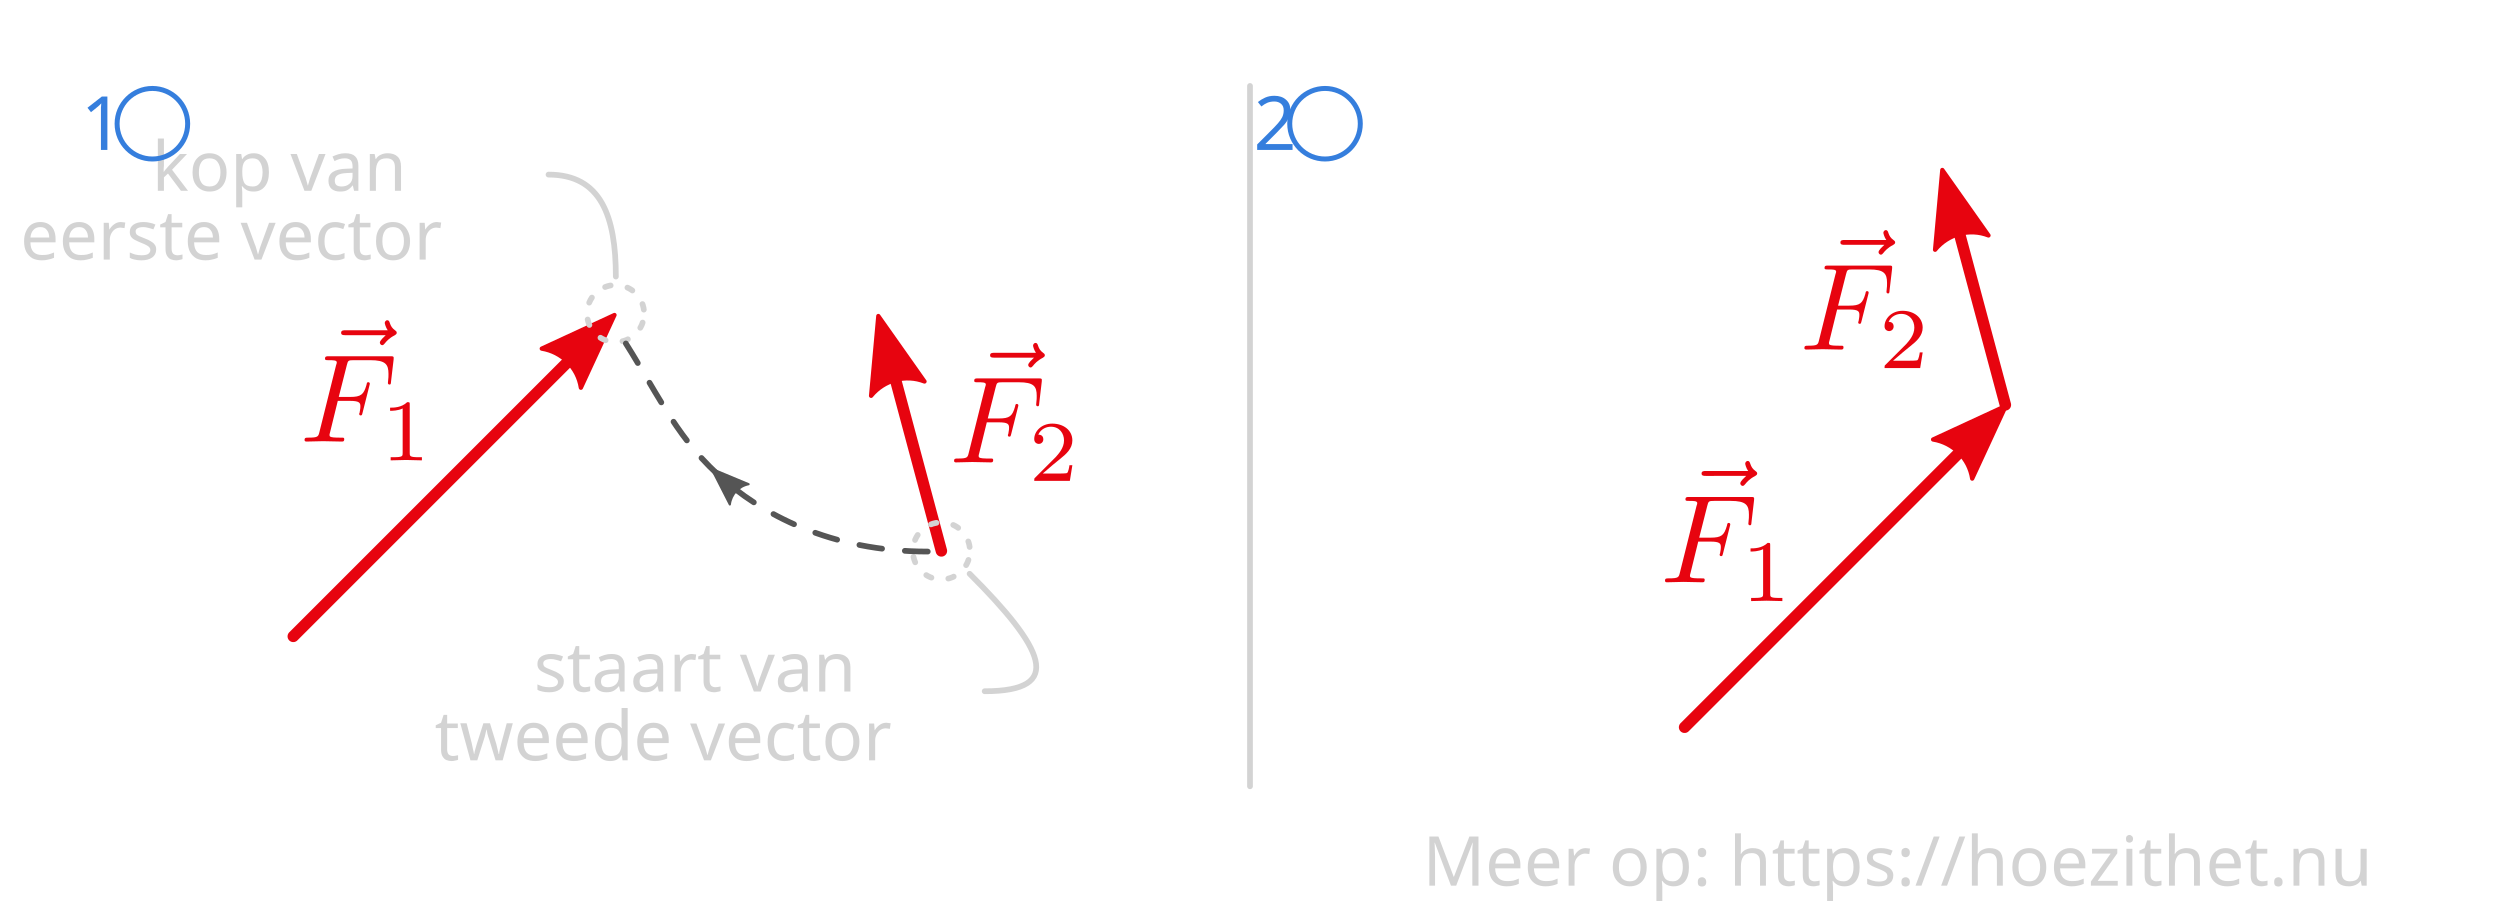
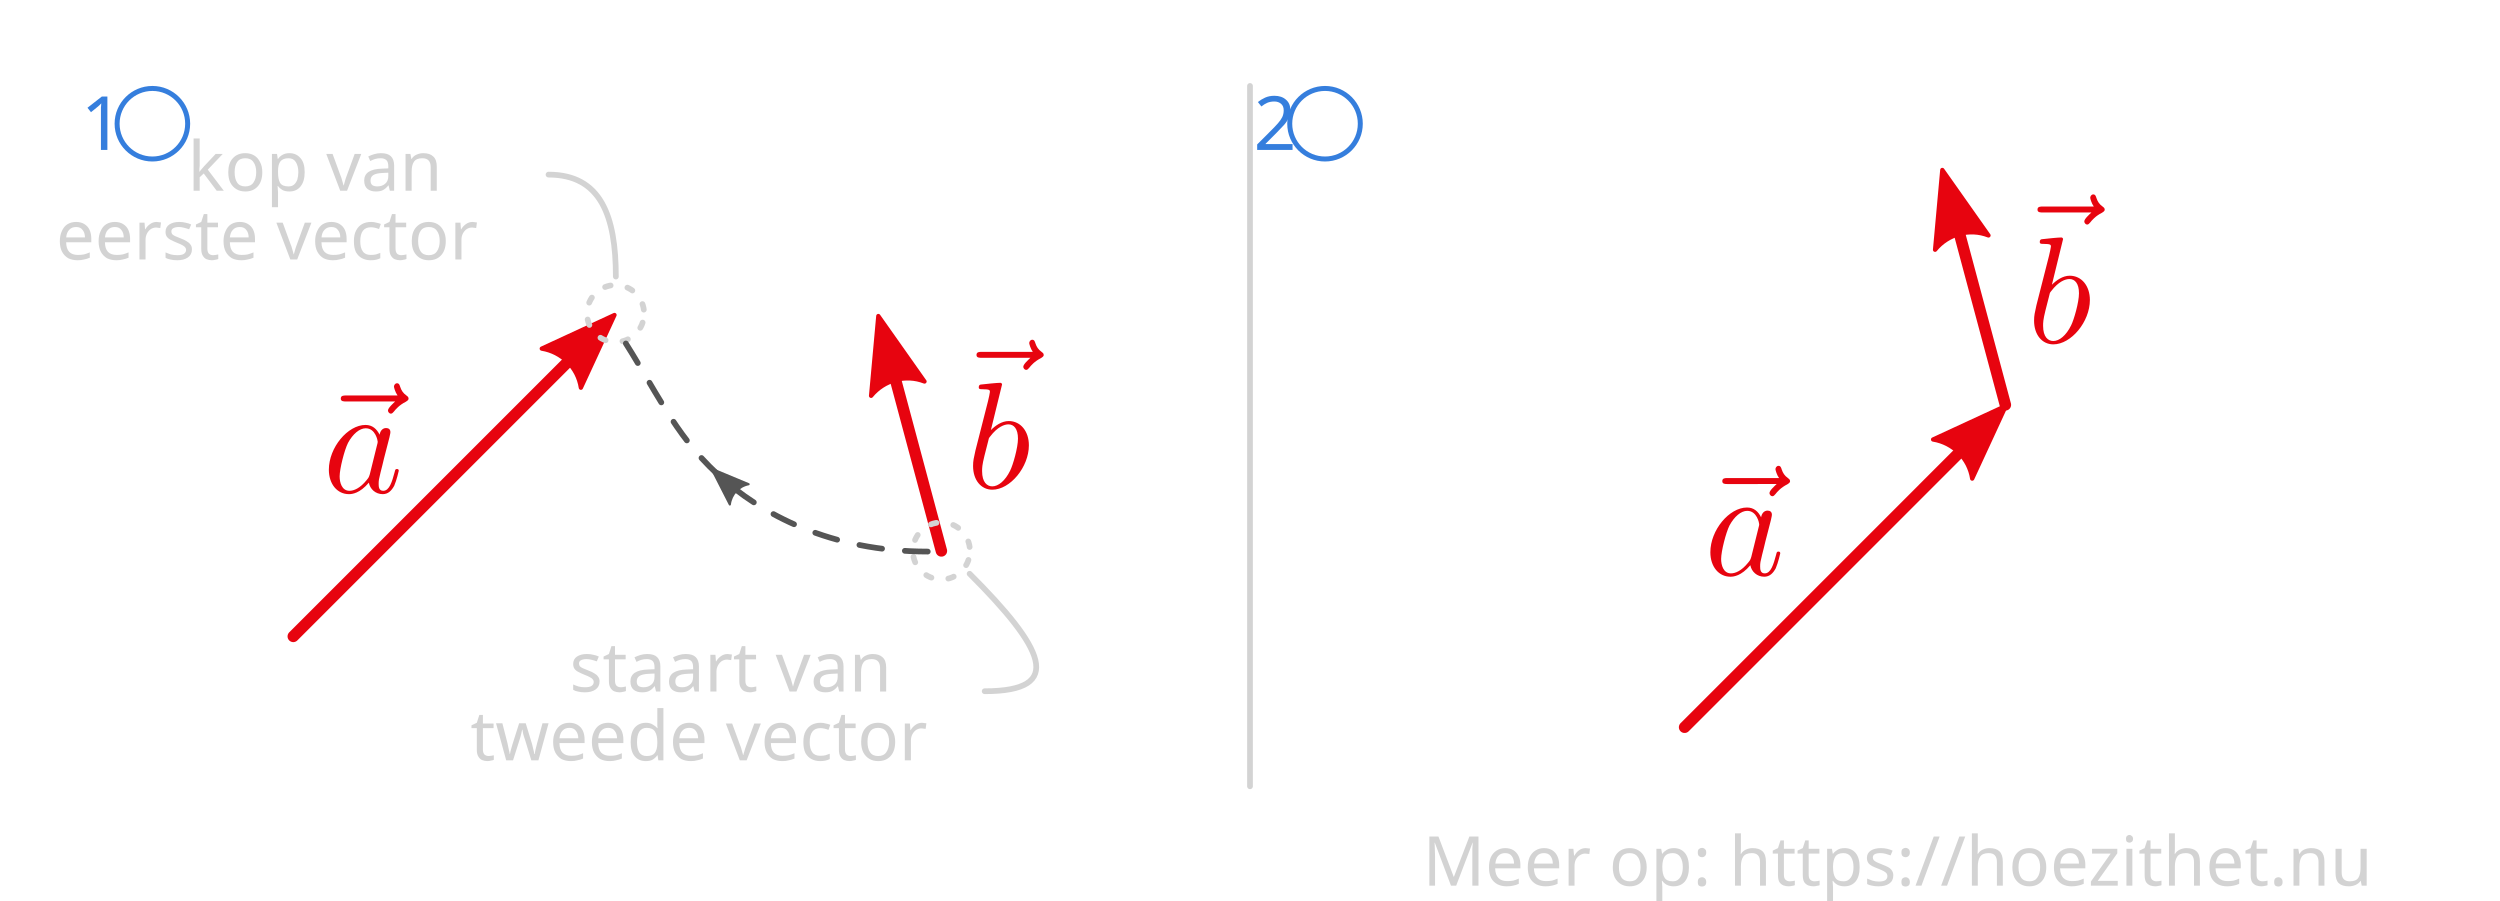
<svg xmlns="http://www.w3.org/2000/svg" width="581.736" height="209.63" viewBox="0 0 153.918 55.465" version="1.1" id="svg4623">
  <defs id="defs4617">
    <marker orient="auto" refY="0.0" refX="0.0" id="marker1286" style="overflow:visible;">
      <path id="path1284" style="fill-rule:evenodd;stroke-width:0.625;stroke-linejoin:round;stroke:#555555;stroke-opacity:1;fill:#555555;fill-opacity:1" d="M 8.719,4.034 L -2.207,0.016 L 8.719,-4.002 C 6.973,-1.63 6.983,1.616 8.719,4.034 z " transform="scale(0.6) rotate(180) translate(0,0)" />
    </marker>
    <marker orient="auto" refY="0.0" refX="0.0" id="Arrow2Mend" style="overflow:visible;">
      <path id="path1591" style="fill-rule:evenodd;stroke-width:0.625;stroke-linejoin:round;stroke:#e7040f;stroke-opacity:1;fill:#e7040f;fill-opacity:1" d="M 8.719,4.034 L -2.207,0.016 L 8.719,-4.002 C 6.973,-1.63 6.983,1.616 8.719,4.034 z " transform="scale(0.6) rotate(180) translate(0,0)" />
    </marker>
    <marker orient="auto" refY="0" refX="0" id="Arrow2Mend-3" style="overflow:visible">
      <path id="path1591-3" style="fill:#e7040f;fill-opacity:1;fill-rule:evenodd;stroke:#e7040f;stroke-width:0.625;stroke-linejoin:round;stroke-opacity:1" d="M 8.719,4.034 -2.207,0.016 8.719,-4.002 c -1.745,2.372 -1.735,5.617 -6e-7,8.035 z" transform="scale(-0.6)" />
    </marker>
    <marker orient="auto" refY="0" refX="0" id="Arrow2Mend-7" style="overflow:visible">
      <path id="path1591-9" style="fill:#e7040f;fill-opacity:1;fill-rule:evenodd;stroke:#e7040f;stroke-width:0.625;stroke-linejoin:round;stroke-opacity:1" d="M 8.719,4.034 -2.207,0.016 8.719,-4.002 c -1.745,2.372 -1.735,5.617 -6e-7,8.035 z" transform="scale(-0.6)" />
    </marker>
    <marker orient="auto" refY="0" refX="0" id="Arrow2Mend-3-9" style="overflow:visible">
      <path id="path1591-3-3" style="fill:#e7040f;fill-opacity:1;fill-rule:evenodd;stroke:#e7040f;stroke-width:0.625;stroke-linejoin:round;stroke-opacity:1" d="M 8.719,4.034 -2.207,0.016 8.719,-4.002 c -1.745,2.372 -1.735,5.617 -6e-7,8.035 z" transform="scale(-0.6)" />
    </marker>
  </defs>
  <g id="layer1" transform="translate(5.18002,-240.868)">
    <g id="g5353" transform="matrix(0.8962358,0,0,0.8962358,-1.232138,28.09939)" style="stroke-width:1.116">
      <text xml:space="preserve" style="font-style:normal;font-variant:normal;font-weight:normal;font-stretch:normal;font-size:28.016px;line-height:1.3;font-family:Quicksand;-inkscape-font-specification:'Quicksand, Normal';font-variant-ligatures:normal;font-variant-position:normal;font-variant-caps:normal;font-variant-numeric:normal;font-variant-alternates:normal;font-feature-settings:normal;text-indent:0;text-align:center;text-decoration:none;text-decoration-line:none;text-decoration-style:solid;text-decoration-color:#000000;letter-spacing:0px;word-spacing:0px;text-transform:none;writing-mode:lr-tb;direction:ltr;text-orientation:mixed;dominant-baseline:auto;baseline-shift:baseline;text-anchor:middle;white-space:normal;shape-padding:0;opacity:1;vector-effect:none;fill:#555555;fill-opacity:1;stroke:none;stroke-width:3.173px;stroke-linecap:butt;stroke-linejoin:miter;stroke-miterlimit:4;stroke-dasharray:none;stroke-dashoffset:0;stroke-opacity:1" x="44.293" y="218.673" id="text2653">
        <tspan id="tspan2651" x="44.293" y="245.288" style="stroke-width:3.173px" />
      </text>
      <text xml:space="preserve" style="font-style:normal;font-variant:normal;font-weight:normal;font-stretch:normal;font-size:4.723px;line-height:1.25;font-family:Quicksand;-inkscape-font-specification:Quicksand;text-align:end;letter-spacing:0px;word-spacing:0px;text-anchor:end;fill:#d3d3d3;fill-opacity:1;stroke:none;stroke-width:0.295" x="167.171" y="298.245" id="text7806">
        <tspan id="tspan7804" x="167.171" y="298.245" style="font-size:4.723px;text-align:end;text-anchor:end;fill:#d3d3d3;stroke-width:0.295">Meer op: https://hoezithet.nu</tspan>
      </text>
    </g>
  </g>
  <g id="layer2" transform="translate(5.18002,-240.868)" />
-   <g id="g1314" transform="translate(6.50997,-2.760524)">
-     <g id="g1242">
-       <path style="opacity:1;vector-effect:none;fill:none;fill-opacity:1;stroke:#e7040f;stroke-width:0.706;stroke-linecap:round;stroke-linejoin:miter;stroke-miterlimit:4;stroke-dasharray:none;stroke-dashoffset:0;stroke-opacity:1;marker-end:url(#Arrow2Mend)" d="M 11.546,41.941 30.666,22.821" id="path1562" />
-       <g id="g2270" style="fill:#e7040f;fill-opacity:1" transform="matrix(1.435585,0,0,1.435585,-100.4151,-8.39193)">
-         <g transform="matrix(0.539544,0,0,0.539544,-1.96534,-46.00585)" style="fill:#e7040f;fill-opacity:1" id="g2195">
-           <path style="fill:#e7040f;fill-opacity:1;stroke:none;stroke-width:0" d="m 5.359,-5.938 c -0.141,0.141 -0.469,0.422 -0.469,0.594 0,0.094 0.094,0.203 0.188,0.203 0.094,0 0.141,-0.078 0.203,-0.141 C 5.391,-5.422 5.625,-5.703 6.062,-5.922 6.125,-5.969 6.234,-6.016 6.234,-6.125 6.234,-6.234 6.156,-6.281 6.094,-6.328 5.875,-6.484 5.766,-6.656 5.688,-6.891 5.656,-6.984 5.625,-7.125 5.484,-7.125 c -0.141,0 -0.203,0.141 -0.203,0.219 0,0.047 0.078,0.359 0.234,0.578 H 2.156 c -0.156,0 -0.344,0 -0.344,0.203 0,0.188 0.188,0.188 0.344,0.188 z m 0,0" transform="translate(150.181,132.246)" id="path2193" />
-         </g>
-         <g transform="matrix(0.539544,0,0,0.539544,-1.96534,-46.00585)" style="fill:#e7040f;fill-opacity:1" id="g2199">
-           <path style="fill:#e7040f;fill-opacity:1;stroke:none;stroke-width:0" d="m 3.016,-3.234 h 0.969 c 0.75,0 0.828,0.156 0.828,0.438 0,0.078 0,0.188 -0.062,0.5 C 4.719,-2.25 4.719,-2.219 4.719,-2.188 c 0,0.078 0.062,0.109 0.109,0.109 0.109,0 0.109,-0.031 0.156,-0.203 L 5.531,-4.453 C 5.562,-4.562 5.562,-4.578 5.562,-4.609 5.562,-4.625 5.547,-4.719 5.438,-4.719 5.344,-4.719 5.328,-4.672 5.297,-4.5 5.078,-3.734 4.859,-3.547 4,-3.547 H 3.094 l 0.641,-2.531 C 3.828,-6.438 3.844,-6.469 4.281,-6.469 h 1.312 c 1.219,0 1.453,0.328 1.453,1.094 0,0.234 0,0.266 -0.031,0.547 C 7,-4.703 7,-4.688 7,-4.656 c 0,0.047 0.031,0.125 0.125,0.125 0.109,0 0.109,-0.062 0.125,-0.25 L 7.453,-6.516 C 7.484,-6.781 7.438,-6.781 7.188,-6.781 H 2.297 c -0.188,0 -0.297,0 -0.297,0.203 0,0.109 0.094,0.109 0.281,0.109 0.375,0 0.656,0 0.656,0.172 0,0.047 0,0.062 -0.062,0.25 L 1.562,-0.781 c -0.094,0.391 -0.109,0.469 -0.906,0.469 -0.172,0 -0.281,0 -0.281,0.188 C 0.375,0 0.5,0 0.531,0 0.812,0 1.562,-0.031 1.844,-0.031 2.172,-0.031 3,0 3.328,0 3.422,0 3.531,0 3.531,-0.188 3.531,-0.266 3.484,-0.297 3.484,-0.297 3.453,-0.312 3.422,-0.312 3.203,-0.312 c -0.219,0 -0.266,0 -0.516,-0.016 -0.297,-0.031 -0.328,-0.078 -0.328,-0.203 0,-0.016 0,-0.078 0.047,-0.219 z m 0,0" transform="translate(148.712,134.765)" id="path2197" />
-         </g>
-         <g transform="matrix(0.539544,0,0,0.539544,-1.96534,-46.00585)" style="fill:#e7040f;fill-opacity:1" id="g2203">
-           <path style="fill:#e7040f;fill-opacity:1;stroke:none;stroke-width:0" d="m 2.328,-4.438 c 0,-0.188 0,-0.188 -0.203,-0.188 -0.453,0.438 -1.078,0.438 -1.359,0.438 v 0.25 c 0.156,0 0.625,0 1,-0.188 v 3.547 c 0,0.234 0,0.328 -0.688,0.328 H 0.812 V 0 c 0.125,0 0.984,-0.031 1.234,-0.031 0.219,0 1.094,0.031 1.25,0.031 V -0.25 H 3.031 c -0.703,0 -0.703,-0.094 -0.703,-0.328 z m 0,0" transform="translate(155.119,136.259)" id="path2201" />
-         </g>
-       </g>
+   <path style="opacity:1;vector-effect:none;fill:none;fill-opacity:1;stroke:#e7040f;stroke-width:0.706;stroke-linecap:round;stroke-linejoin:miter;stroke-miterlimit:4;stroke-dasharray:none;stroke-dashoffset:0;stroke-opacity:1;marker-end:url(#Arrow2Mend)" d="M 18.056,39.181 37.176,20.06" id="path1562" />
+   <path style="opacity:1;vector-effect:none;fill:none;fill-opacity:1;stroke:#e7040f;stroke-width:0.706;stroke-linecap:round;stroke-linejoin:miter;stroke-miterlimit:4;stroke-dasharray:none;stroke-dashoffset:0;stroke-opacity:1;marker-end:url(#Arrow2Mend-3)" d="M 57.959,33.919 54.325,20.359" id="path1562-7" />
+   <circle style="opacity:1;vector-effect:none;fill:none;fill-opacity:1;stroke:#d3d3d3;stroke-width:0.353;stroke-linecap:round;stroke-linejoin:miter;stroke-miterlimit:4;stroke-dasharray:0.353, 1.058;stroke-dashoffset:0.847;stroke-opacity:1;paint-order:markers stroke fill" id="path852" cx="57.959" cy="33.919" r="1.757" />
+   <path style="opacity:1;vector-effect:none;fill:none;fill-opacity:1;stroke:#d3d3d3;stroke-width:0.353;stroke-linecap:round;stroke-linejoin:miter;stroke-miterlimit:4;stroke-dasharray:none;stroke-dashoffset:0;stroke-opacity:1" d="m 59.697,35.325 c 4.537,4.537 5.953,7.232 0.927,7.232" id="path854" />
+   <text xml:space="preserve" style="font-style:normal;font-variant:normal;font-weight:normal;font-stretch:normal;font-size:4.233px;line-height:1;font-family:Quicksand;-inkscape-font-specification:'Quicksand, Normal';font-variant-ligatures:normal;font-variant-position:normal;font-variant-caps:normal;font-variant-numeric:normal;font-variant-alternates:normal;font-feature-settings:normal;text-indent:0;text-align:end;text-decoration:none;text-decoration-line:none;text-decoration-style:solid;text-decoration-color:#000000;letter-spacing:0px;word-spacing:0px;text-transform:none;writing-mode:lr-tb;direction:ltr;text-orientation:mixed;dominant-baseline:auto;baseline-shift:baseline;text-anchor:end;white-space:normal;shape-padding:0;opacity:1;vector-effect:none;fill:#d3d3d3;fill-opacity:1;stroke:none;stroke-width:0.719px;stroke-linecap:butt;stroke-linejoin:miter;stroke-miterlimit:4;stroke-dasharray:none;stroke-dashoffset:0;stroke-opacity:1" x="60.397" y="42.575" id="text858">
+     <tspan id="tspan856" x="60.397" y="42.575" style="font-size:4.233px;line-height:1;text-align:end;text-anchor:end;fill:#d3d3d3;stroke-width:0.719px">staart van</tspan>
+     <tspan id="tspan1322" x="60.397" y="46.809" style="font-size:4.233px;line-height:1;text-align:end;text-anchor:end;fill:#d3d3d3;stroke-width:0.719px">tweede vector</tspan>
+   </text>
+   <circle style="opacity:1;vector-effect:none;fill:none;fill-opacity:1;stroke:#d3d3d3;stroke-width:0.353;stroke-linecap:round;stroke-linejoin:miter;stroke-miterlimit:4;stroke-dasharray:0.353, 1.058;stroke-dashoffset:0.847;stroke-opacity:1;paint-order:markers stroke fill" id="path852-8" cx="37.898" cy="19.306" r="1.757" />
+   <text xml:space="preserve" style="font-style:normal;font-variant:normal;font-weight:normal;font-stretch:normal;font-size:4.233px;line-height:1;font-family:Quicksand;-inkscape-font-specification:'Quicksand, Normal';font-variant-ligatures:normal;font-variant-position:normal;font-variant-caps:normal;font-variant-numeric:normal;font-variant-alternates:normal;font-feature-settings:normal;text-indent:0;text-align:end;text-decoration:none;text-decoration-line:none;text-decoration-style:solid;text-decoration-color:#000000;letter-spacing:0px;word-spacing:0px;text-transform:none;writing-mode:lr-tb;direction:ltr;text-orientation:mixed;dominant-baseline:auto;baseline-shift:baseline;text-anchor:end;white-space:normal;shape-padding:0;opacity:1;vector-effect:none;fill:#d3d3d3;fill-opacity:1;stroke:none;stroke-width:0.719px;stroke-linecap:butt;stroke-linejoin:miter;stroke-miterlimit:4;stroke-dasharray:none;stroke-dashoffset:0;stroke-opacity:1" x="32.728" y="11.746" id="text858-0">
+     <tspan id="tspan856-9" x="32.728" y="11.746" style="font-size:4.233px;line-height:1;text-align:end;text-anchor:end;fill:#d3d3d3;stroke-width:0.719px">kop van</tspan>
+     <tspan id="tspan1328" x="32.728" y="15.979" style="font-size:4.233px;line-height:1;text-align:end;text-anchor:end;fill:#d3d3d3;stroke-width:0.719px">eerste vector</tspan>
+   </text>
+   <path style="opacity:1;vector-effect:none;fill:none;fill-opacity:1;stroke:#d3d3d3;stroke-width:0.353;stroke-linecap:round;stroke-linejoin:miter;stroke-miterlimit:4;stroke-dasharray:none;stroke-dashoffset:0;stroke-opacity:1" d="m 37.916,17.027 c 0,-3.705 -0.914,-6.276 -4.144,-6.276" id="path893" />
+   <path style="opacity:1;vector-effect:none;fill:none;fill-opacity:1;stroke:#555555;stroke-width:0.353;stroke-linecap:round;stroke-linejoin:miter;stroke-miterlimit:4;stroke-dasharray:1.411, 1.411;stroke-dashoffset:0;stroke-opacity:1;marker-mid:url(#marker1286)" d="m 57.119,33.959 c -5.947,0 -10.261,-2.281 -12.96,-4.78 -2.699,-2.499 -3.782,-5.215 -6.009,-8.626" id="path895" />
+   <path style="opacity:1;vector-effect:none;fill:none;fill-opacity:1;stroke:#e7040f;stroke-width:0.706;stroke-linecap:round;stroke-linejoin:miter;stroke-miterlimit:4;stroke-dasharray:none;stroke-dashoffset:0;stroke-opacity:1;marker-end:url(#Arrow2Mend-7)" d="M 103.716,44.775 122.836,25.655" id="path1562-2" />
+   <path style="opacity:1;vector-effect:none;fill:none;fill-opacity:1;stroke:#e7040f;stroke-width:0.706;stroke-linecap:round;stroke-linejoin:miter;stroke-miterlimit:4;stroke-dasharray:none;stroke-dashoffset:0;stroke-opacity:1;marker-end:url(#Arrow2Mend-3-9)" d="m 123.465,24.926 -3.633,-13.56" id="path1562-7-1" />
+   <g transform="matrix(1.748927,0,0,1.748927,-80.82981,58.53642)" id="g1169" style="fill:#e7040f;fill-opacity:1">
+     <g id="g1106" style="fill:#e7040f;fill-opacity:1" transform="matrix(0.539544,0,0,0.539544,-22.66488,-88.84531)">
+       <path id="path1104" transform="translate(148.089,134.765)" d="m 5.359,-5.938 c -0.141,0.141 -0.469,0.422 -0.469,0.594 0,0.094 0.094,0.203 0.188,0.203 0.094,0 0.141,-0.078 0.203,-0.141 C 5.391,-5.422 5.625,-5.703 6.062,-5.922 6.125,-5.969 6.234,-6.016 6.234,-6.125 6.234,-6.234 6.156,-6.281 6.094,-6.328 5.875,-6.484 5.766,-6.656 5.688,-6.891 5.656,-6.984 5.625,-7.125 5.484,-7.125 c -0.141,0 -0.203,0.141 -0.203,0.219 0,0.047 0.078,0.359 0.234,0.578 H 2.156 c -0.156,0 -0.344,0 -0.344,0.203 0,0.188 0.188,0.188 0.344,0.188 z m 0,0" style="fill:#e7040f;fill-opacity:1;stroke:none;stroke-width:0" />
    </g>
-     <g transform="matrix(1.413478,0,0,1.413478,-47.29379,-15.63643)" style="fill:#e7040f;fill-opacity:1" id="g2278">
-       <g id="g2207" style="fill:#e7040f;fill-opacity:1" transform="matrix(0.539544,0,0,0.539544,-1.96534,-46.00585)">
-         <path id="path2205" transform="translate(135.237,144.201)" d="m 5.359,-5.938 c -0.141,0.141 -0.469,0.422 -0.469,0.594 0,0.094 0.094,0.203 0.188,0.203 0.094,0 0.141,-0.078 0.203,-0.141 C 5.391,-5.422 5.625,-5.703 6.062,-5.922 6.125,-5.969 6.234,-6.016 6.234,-6.125 6.234,-6.234 6.156,-6.281 6.094,-6.328 5.875,-6.484 5.766,-6.656 5.688,-6.891 5.656,-6.984 5.625,-7.125 5.484,-7.125 c -0.141,0 -0.203,0.141 -0.203,0.219 0,0.047 0.078,0.359 0.234,0.578 H 2.156 c -0.156,0 -0.344,0 -0.344,0.203 0,0.188 0.188,0.188 0.344,0.188 z m 0,0" style="fill:#e7040f;fill-opacity:1;stroke:none;stroke-width:0" />
-       </g>
-       <g id="g2211" style="fill:#e7040f;fill-opacity:1" transform="matrix(0.539544,0,0,0.539544,-1.96534,-46.00585)">
-         <path id="path2209" transform="translate(133.768,146.72)" d="m 3.016,-3.234 h 0.969 c 0.75,0 0.828,0.156 0.828,0.438 0,0.078 0,0.188 -0.062,0.5 C 4.719,-2.25 4.719,-2.219 4.719,-2.188 c 0,0.078 0.062,0.109 0.109,0.109 0.109,0 0.109,-0.031 0.156,-0.203 L 5.531,-4.453 C 5.562,-4.562 5.562,-4.578 5.562,-4.609 5.562,-4.625 5.547,-4.719 5.438,-4.719 5.344,-4.719 5.328,-4.672 5.297,-4.5 5.078,-3.734 4.859,-3.547 4,-3.547 H 3.094 l 0.641,-2.531 C 3.828,-6.438 3.844,-6.469 4.281,-6.469 h 1.312 c 1.219,0 1.453,0.328 1.453,1.094 0,0.234 0,0.266 -0.031,0.547 C 7,-4.703 7,-4.688 7,-4.656 c 0,0.047 0.031,0.125 0.125,0.125 0.109,0 0.109,-0.062 0.125,-0.25 L 7.453,-6.516 C 7.484,-6.781 7.438,-6.781 7.188,-6.781 H 2.297 c -0.188,0 -0.297,0 -0.297,0.203 0,0.109 0.094,0.109 0.281,0.109 0.375,0 0.656,0 0.656,0.172 0,0.047 0,0.062 -0.062,0.25 L 1.562,-0.781 c -0.094,0.391 -0.109,0.469 -0.906,0.469 -0.172,0 -0.281,0 -0.281,0.188 C 0.375,0 0.5,0 0.531,0 0.812,0 1.562,-0.031 1.844,-0.031 2.172,-0.031 3,0 3.328,0 3.422,0 3.531,0 3.531,-0.188 3.531,-0.266 3.484,-0.297 3.484,-0.297 3.453,-0.312 3.422,-0.312 3.203,-0.312 c -0.219,0 -0.266,0 -0.516,-0.016 -0.297,-0.031 -0.328,-0.078 -0.328,-0.203 0,-0.016 0,-0.078 0.047,-0.219 z m 0,0" style="fill:#e7040f;fill-opacity:1;stroke:none;stroke-width:0" />
-       </g>
-       <g id="g2215" style="fill:#e7040f;fill-opacity:1" transform="matrix(0.539544,0,0,0.539544,-1.96534,-46.00585)">
-         <path id="path2213" transform="translate(140.175,148.214)" d="M 3.516,-1.266 H 3.281 c -0.016,0.156 -0.094,0.562 -0.188,0.625 C 3.047,-0.594 2.516,-0.594 2.406,-0.594 H 1.125 c 0.734,-0.641 0.984,-0.844 1.391,-1.172 0.516,-0.406 1,-0.844 1,-1.5 0,-0.844 -0.734,-1.359 -1.625,-1.359 -0.859,0 -1.453,0.609 -1.453,1.25 0,0.344 0.297,0.391 0.375,0.391 0.156,0 0.359,-0.125 0.359,-0.375 0,-0.125 -0.047,-0.375 -0.406,-0.375 C 0.984,-4.219 1.453,-4.375 1.781,-4.375 c 0.703,0 1.062,0.547 1.062,1.109 0,0.609 -0.438,1.078 -0.656,1.328 L 0.516,-0.266 C 0.438,-0.203 0.438,-0.188 0.438,0 h 2.875 z m 0,0" style="fill:#e7040f;fill-opacity:1;stroke:none;stroke-width:0" />
-       </g>
+     <g id="g1110" style="fill:#e7040f;fill-opacity:1" transform="matrix(0.539544,0,0,0.539544,-22.66488,-88.84531)">
+       <path id="path1108" transform="translate(148.7166,134.765)" d="M 3.719,-3.766 C 3.531,-4.141 3.25,-4.406 2.797,-4.406 c -1.156,0 -2.391,1.469 -2.391,2.922 0,0.938 0.547,1.594 1.312,1.594 0.203,0 0.703,-0.047 1.297,-0.75 0.078,0.422 0.438,0.75 0.906,0.75 0.359,0 0.578,-0.234 0.75,-0.547 0.156,-0.359 0.297,-0.969 0.297,-0.984 0,-0.109 -0.094,-0.109 -0.125,-0.109 -0.094,0 -0.109,0.047 -0.141,0.188 -0.172,0.641 -0.344,1.234 -0.75,1.234 -0.281,0 -0.297,-0.266 -0.297,-0.453 0,-0.219 0.016,-0.312 0.125,-0.75 C 3.891,-1.719 3.906,-1.828 4,-2.203 L 4.359,-3.594 c 0.062,-0.281 0.062,-0.297 0.062,-0.344 0,-0.172 -0.109,-0.266 -0.281,-0.266 -0.25,0 -0.391,0.219 -0.422,0.438 z M 3.078,-1.188 C 3.016,-1 3.016,-0.984 2.875,-0.812 2.438,-0.266 2.031,-0.109 1.75,-0.109 c -0.5,0 -0.641,-0.547 -0.641,-0.938 0,-0.5 0.312,-1.719 0.547,-2.188 0.312,-0.578 0.75,-0.953 1.156,-0.953 0.641,0 0.781,0.812 0.781,0.875 0,0.062 -0.016,0.125 -0.031,0.172 z m 0,0" style="fill:#e7040f;fill-opacity:1;stroke:none;stroke-width:0" />
    </g>
-     <path id="path1562-7" d="M 51.449,36.679 47.815,23.119" style="opacity:1;vector-effect:none;fill:none;fill-opacity:1;stroke:#e7040f;stroke-width:0.706;stroke-linecap:round;stroke-linejoin:miter;stroke-miterlimit:4;stroke-dasharray:none;stroke-dashoffset:0;stroke-opacity:1;marker-end:url(#Arrow2Mend-3)" />
-     <circle r="1.757" cy="36.679" cx="51.449" id="path852" style="opacity:1;vector-effect:none;fill:none;fill-opacity:1;stroke:#d3d3d3;stroke-width:0.353;stroke-linecap:round;stroke-linejoin:miter;stroke-miterlimit:4;stroke-dasharray:0.353, 1.058;stroke-dashoffset:0.847;stroke-opacity:1;paint-order:markers stroke fill" />
-     <path id="path854" d="m 53.187,38.086 c 4.537,4.537 5.953,7.232 0.927,7.232" style="opacity:1;vector-effect:none;fill:none;fill-opacity:1;stroke:#d3d3d3;stroke-width:0.353;stroke-linecap:round;stroke-linejoin:miter;stroke-miterlimit:4;stroke-dasharray:none;stroke-dashoffset:0;stroke-opacity:1" />
-     <text id="text858" y="45.336" x="53.887" style="font-style:normal;font-variant:normal;font-weight:normal;font-stretch:normal;font-size:4.233px;line-height:1;font-family:Quicksand;-inkscape-font-specification:'Quicksand, Normal';font-variant-ligatures:normal;font-variant-position:normal;font-variant-caps:normal;font-variant-numeric:normal;font-variant-alternates:normal;font-feature-settings:normal;text-indent:0;text-align:end;text-decoration:none;text-decoration-line:none;text-decoration-style:solid;text-decoration-color:#000000;letter-spacing:0px;word-spacing:0px;text-transform:none;writing-mode:lr-tb;direction:ltr;text-orientation:mixed;dominant-baseline:auto;baseline-shift:baseline;text-anchor:end;white-space:normal;shape-padding:0;opacity:1;vector-effect:none;fill:#d3d3d3;fill-opacity:1;stroke:none;stroke-width:0.719px;stroke-linecap:butt;stroke-linejoin:miter;stroke-miterlimit:4;stroke-dasharray:none;stroke-dashoffset:0;stroke-opacity:1" xml:space="preserve">
-       <tspan style="font-size:4.233px;line-height:1;text-align:end;text-anchor:end;fill:#d3d3d3;stroke-width:0.719px" y="45.336" x="53.887" id="tspan856">staart van</tspan>
-       <tspan style="font-size:4.233px;line-height:1;text-align:end;text-anchor:end;fill:#d3d3d3;stroke-width:0.719px" y="49.569" x="53.887" id="tspan1322">tweede vector</tspan>
-     </text>
-     <circle r="1.757" cy="22.066" cx="31.389" id="path852-8" style="opacity:1;vector-effect:none;fill:none;fill-opacity:1;stroke:#d3d3d3;stroke-width:0.353;stroke-linecap:round;stroke-linejoin:miter;stroke-miterlimit:4;stroke-dasharray:0.353, 1.058;stroke-dashoffset:0.847;stroke-opacity:1;paint-order:markers stroke fill" />
-     <text id="text858-0" y="14.507" x="26.218" style="font-style:normal;font-variant:normal;font-weight:normal;font-stretch:normal;font-size:4.233px;line-height:1;font-family:Quicksand;-inkscape-font-specification:'Quicksand, Normal';font-variant-ligatures:normal;font-variant-position:normal;font-variant-caps:normal;font-variant-numeric:normal;font-variant-alternates:normal;font-feature-settings:normal;text-indent:0;text-align:end;text-decoration:none;text-decoration-line:none;text-decoration-style:solid;text-decoration-color:#000000;letter-spacing:0px;word-spacing:0px;text-transform:none;writing-mode:lr-tb;direction:ltr;text-orientation:mixed;dominant-baseline:auto;baseline-shift:baseline;text-anchor:end;white-space:normal;shape-padding:0;opacity:1;vector-effect:none;fill:#d3d3d3;fill-opacity:1;stroke:none;stroke-width:0.719px;stroke-linecap:butt;stroke-linejoin:miter;stroke-miterlimit:4;stroke-dasharray:none;stroke-dashoffset:0;stroke-opacity:1" xml:space="preserve">
-       <tspan style="font-size:4.233px;line-height:1;text-align:end;text-anchor:end;fill:#d3d3d3;stroke-width:0.719px" y="14.507" x="26.218" id="tspan856-9">kop van</tspan>
-       <tspan style="font-size:4.233px;line-height:1;text-align:end;text-anchor:end;fill:#d3d3d3;stroke-width:0.719px" y="18.74" x="26.218" id="tspan1328">eerste vector</tspan>
-     </text>
-     <path id="path893" d="m 31.406,19.787 c 0,-3.705 -0.914,-6.276 -4.144,-6.276" style="opacity:1;vector-effect:none;fill:none;fill-opacity:1;stroke:#d3d3d3;stroke-width:0.353;stroke-linecap:round;stroke-linejoin:miter;stroke-miterlimit:4;stroke-dasharray:none;stroke-dashoffset:0;stroke-opacity:1" />
-     <path id="path895" d="m 50.609,36.719 c -5.947,0 -10.261,-2.281 -12.96,-4.78 -2.699,-2.499 -3.782,-5.215 -6.009,-8.626" style="opacity:1;vector-effect:none;fill:none;fill-opacity:1;stroke:#555555;stroke-width:0.353;stroke-linecap:round;stroke-linejoin:miter;stroke-miterlimit:4;stroke-dasharray:1.411, 1.411;stroke-dashoffset:0;stroke-opacity:1;marker-mid:url(#marker1286)" />
  </g>
-   <g id="g1282" transform="translate(18.1901,2.833855)">
-     <g transform="translate(-3.800238,-1.379694)" id="g1252">
-       <path style="opacity:1;vector-effect:none;fill:none;fill-opacity:1;stroke:#e7040f;stroke-width:0.706;stroke-linecap:round;stroke-linejoin:miter;stroke-miterlimit:4;stroke-dasharray:none;stroke-dashoffset:0;stroke-opacity:1;marker-end:url(#Arrow2Mend-7)" d="M 89.326,43.321 108.446,24.201" id="path1562-2" />
-       <g id="g2270-4" style="fill:#e7040f;fill-opacity:1" transform="matrix(1.435585,0,0,1.435585,-24.53573,-3.942811)">
-         <g transform="matrix(0.539544,0,0,0.539544,-1.96534,-46.00585)" style="fill:#e7040f;fill-opacity:1" id="g2195-3">
-           <path style="fill:#e7040f;fill-opacity:1;stroke:none;stroke-width:0" d="m 5.359,-5.938 c -0.141,0.141 -0.469,0.422 -0.469,0.594 0,0.094 0.094,0.203 0.188,0.203 0.094,0 0.141,-0.078 0.203,-0.141 C 5.391,-5.422 5.625,-5.703 6.062,-5.922 6.125,-5.969 6.234,-6.016 6.234,-6.125 6.234,-6.234 6.156,-6.281 6.094,-6.328 5.875,-6.484 5.766,-6.656 5.688,-6.891 5.656,-6.984 5.625,-7.125 5.484,-7.125 c -0.141,0 -0.203,0.141 -0.203,0.219 0,0.047 0.078,0.359 0.234,0.578 H 2.156 c -0.156,0 -0.344,0 -0.344,0.203 0,0.188 0.188,0.188 0.344,0.188 z m 0,0" transform="translate(150.181,132.246)" id="path2193-7" />
-         </g>
-         <g transform="matrix(0.539544,0,0,0.539544,-1.96534,-46.00585)" style="fill:#e7040f;fill-opacity:1" id="g2199-1">
-           <path style="fill:#e7040f;fill-opacity:1;stroke:none;stroke-width:0" d="m 3.016,-3.234 h 0.969 c 0.75,0 0.828,0.156 0.828,0.438 0,0.078 0,0.188 -0.062,0.5 C 4.719,-2.25 4.719,-2.219 4.719,-2.188 c 0,0.078 0.062,0.109 0.109,0.109 0.109,0 0.109,-0.031 0.156,-0.203 L 5.531,-4.453 C 5.562,-4.562 5.562,-4.578 5.562,-4.609 5.562,-4.625 5.547,-4.719 5.438,-4.719 5.344,-4.719 5.328,-4.672 5.297,-4.5 5.078,-3.734 4.859,-3.547 4,-3.547 H 3.094 l 0.641,-2.531 C 3.828,-6.438 3.844,-6.469 4.281,-6.469 h 1.312 c 1.219,0 1.453,0.328 1.453,1.094 0,0.234 0,0.266 -0.031,0.547 C 7,-4.703 7,-4.688 7,-4.656 c 0,0.047 0.031,0.125 0.125,0.125 0.109,0 0.109,-0.062 0.125,-0.25 L 7.453,-6.516 C 7.484,-6.781 7.438,-6.781 7.188,-6.781 H 2.297 c -0.188,0 -0.297,0 -0.297,0.203 0,0.109 0.094,0.109 0.281,0.109 0.375,0 0.656,0 0.656,0.172 0,0.047 0,0.062 -0.062,0.25 L 1.562,-0.781 c -0.094,0.391 -0.109,0.469 -0.906,0.469 -0.172,0 -0.281,0 -0.281,0.188 C 0.375,0 0.5,0 0.531,0 0.812,0 1.562,-0.031 1.844,-0.031 2.172,-0.031 3,0 3.328,0 3.422,0 3.531,0 3.531,-0.188 3.531,-0.266 3.484,-0.297 3.484,-0.297 3.453,-0.312 3.422,-0.312 3.203,-0.312 c -0.219,0 -0.266,0 -0.516,-0.016 -0.297,-0.031 -0.328,-0.078 -0.328,-0.203 0,-0.016 0,-0.078 0.047,-0.219 z m 0,0" transform="translate(148.712,134.765)" id="path2197-2" />
-         </g>
-         <g transform="matrix(0.539544,0,0,0.539544,-1.96534,-46.00585)" style="fill:#e7040f;fill-opacity:1" id="g2203-2">
-           <path style="fill:#e7040f;fill-opacity:1;stroke:none;stroke-width:0" d="m 2.328,-4.438 c 0,-0.188 0,-0.188 -0.203,-0.188 -0.453,0.438 -1.078,0.438 -1.359,0.438 v 0.25 c 0.156,0 0.625,0 1,-0.188 v 3.547 c 0,0.234 0,0.328 -0.688,0.328 H 0.812 V 0 c 0.125,0 0.984,-0.031 1.234,-0.031 0.219,0 1.094,0.031 1.25,0.031 V -0.25 H 3.031 c -0.703,0 -0.703,-0.094 -0.703,-0.328 z m 0,0" transform="translate(155.119,136.259)" id="path2201-0" />
-         </g>
-       </g>
+   <g id="g1175" transform="matrix(1.734698,0,0,1.734698,-26.41203,46.84435)" style="fill:#e7040f;fill-opacity:1">
+     <g id="g1114" style="fill:#e7040f;fill-opacity:1" transform="matrix(0.539544,0,0,0.539544,-22.66488,-88.84531)">
+       <path id="path1112" transform="translate(132.649,144.091)" d="m 5.359,-5.938 c -0.141,0.141 -0.469,0.422 -0.469,0.594 0,0.094 0.094,0.203 0.188,0.203 0.094,0 0.141,-0.078 0.203,-0.141 C 5.391,-5.422 5.625,-5.703 6.062,-5.922 6.125,-5.969 6.234,-6.016 6.234,-6.125 6.234,-6.234 6.156,-6.281 6.094,-6.328 5.875,-6.484 5.766,-6.656 5.688,-6.891 5.656,-6.984 5.625,-7.125 5.484,-7.125 c -0.141,0 -0.203,0.141 -0.203,0.219 0,0.047 0.078,0.359 0.234,0.578 H 2.156 c -0.156,0 -0.344,0 -0.344,0.203 0,0.188 0.188,0.188 0.344,0.188 z m 0,0" style="fill:#e7040f;fill-opacity:1;stroke:none;stroke-width:0" />
    </g>
-     <g transform="translate(-16.64485,-11.43542)" id="g1262">
-       <g id="g2278-2" style="fill:#e7040f;fill-opacity:1" transform="matrix(1.413478,0,0,1.413478,10.02289,-16.74151)">
-         <g transform="matrix(0.539544,0,0,0.539544,-1.96534,-46.00585)" style="fill:#e7040f;fill-opacity:1" id="g2207-1">
-           <path style="fill:#e7040f;fill-opacity:1;stroke:none;stroke-width:0" d="m 5.359,-5.938 c -0.141,0.141 -0.469,0.422 -0.469,0.594 0,0.094 0.094,0.203 0.188,0.203 0.094,0 0.141,-0.078 0.203,-0.141 C 5.391,-5.422 5.625,-5.703 6.062,-5.922 6.125,-5.969 6.234,-6.016 6.234,-6.125 6.234,-6.234 6.156,-6.281 6.094,-6.328 5.875,-6.484 5.766,-6.656 5.688,-6.891 5.656,-6.984 5.625,-7.125 5.484,-7.125 c -0.141,0 -0.203,0.141 -0.203,0.219 0,0.047 0.078,0.359 0.234,0.578 H 2.156 c -0.156,0 -0.344,0 -0.344,0.203 0,0.188 0.188,0.188 0.344,0.188 z m 0,0" transform="translate(135.237,144.201)" id="path2205-7" />
-         </g>
-         <g transform="matrix(0.539544,0,0,0.539544,-1.96534,-46.00585)" style="fill:#e7040f;fill-opacity:1" id="g2211-5">
-           <path style="fill:#e7040f;fill-opacity:1;stroke:none;stroke-width:0" d="m 3.016,-3.234 h 0.969 c 0.75,0 0.828,0.156 0.828,0.438 0,0.078 0,0.188 -0.062,0.5 C 4.719,-2.25 4.719,-2.219 4.719,-2.188 c 0,0.078 0.062,0.109 0.109,0.109 0.109,0 0.109,-0.031 0.156,-0.203 L 5.531,-4.453 C 5.562,-4.562 5.562,-4.578 5.562,-4.609 5.562,-4.625 5.547,-4.719 5.438,-4.719 5.344,-4.719 5.328,-4.672 5.297,-4.5 5.078,-3.734 4.859,-3.547 4,-3.547 H 3.094 l 0.641,-2.531 C 3.828,-6.438 3.844,-6.469 4.281,-6.469 h 1.312 c 1.219,0 1.453,0.328 1.453,1.094 0,0.234 0,0.266 -0.031,0.547 C 7,-4.703 7,-4.688 7,-4.656 c 0,0.047 0.031,0.125 0.125,0.125 0.109,0 0.109,-0.062 0.125,-0.25 L 7.453,-6.516 C 7.484,-6.781 7.438,-6.781 7.188,-6.781 H 2.297 c -0.188,0 -0.297,0 -0.297,0.203 0,0.109 0.094,0.109 0.281,0.109 0.375,0 0.656,0 0.656,0.172 0,0.047 0,0.062 -0.062,0.25 L 1.562,-0.781 c -0.094,0.391 -0.109,0.469 -0.906,0.469 -0.172,0 -0.281,0 -0.281,0.188 C 0.375,0 0.5,0 0.531,0 0.812,0 1.562,-0.031 1.844,-0.031 2.172,-0.031 3,0 3.328,0 3.422,0 3.531,0 3.531,-0.188 3.531,-0.266 3.484,-0.297 3.484,-0.297 3.453,-0.312 3.422,-0.312 3.203,-0.312 c -0.219,0 -0.266,0 -0.516,-0.016 -0.297,-0.031 -0.328,-0.078 -0.328,-0.203 0,-0.016 0,-0.078 0.047,-0.219 z m 0,0" transform="translate(133.768,146.72)" id="path2209-1" />
-         </g>
-         <g transform="matrix(0.539544,0,0,0.539544,-1.96534,-46.00585)" style="fill:#e7040f;fill-opacity:1" id="g2215-7">
-           <path style="fill:#e7040f;fill-opacity:1;stroke:none;stroke-width:0" d="M 3.516,-1.266 H 3.281 c -0.016,0.156 -0.094,0.562 -0.188,0.625 C 3.047,-0.594 2.516,-0.594 2.406,-0.594 H 1.125 c 0.734,-0.641 0.984,-0.844 1.391,-1.172 0.516,-0.406 1,-0.844 1,-1.5 0,-0.844 -0.734,-1.359 -1.625,-1.359 -0.859,0 -1.453,0.609 -1.453,1.25 0,0.344 0.297,0.391 0.375,0.391 0.156,0 0.359,-0.125 0.359,-0.375 0,-0.125 -0.047,-0.375 -0.406,-0.375 C 0.984,-4.219 1.453,-4.375 1.781,-4.375 c 0.703,0 1.062,0.547 1.062,1.109 0,0.609 -0.438,1.078 -0.656,1.328 L 0.516,-0.266 C 0.438,-0.203 0.438,-0.188 0.438,0 h 2.875 z m 0,0" transform="translate(140.175,148.214)" id="path2213-4" />
-         </g>
-       </g>
-       <path style="opacity:1;vector-effect:none;fill:none;fill-opacity:1;stroke:#e7040f;stroke-width:0.706;stroke-linecap:round;stroke-linejoin:miter;stroke-miterlimit:4;stroke-dasharray:none;stroke-dashoffset:0;stroke-opacity:1;marker-end:url(#Arrow2Mend-3-9)" d="m 121.92,33.528 -3.633,-13.56" id="path1562-7-1" />
+     <g id="g1118" style="fill:#e7040f;fill-opacity:1" transform="matrix(0.539544,0,0,0.539544,-22.66488,-88.84531)">
+       <path id="path1116" transform="translate(133.768,146.72)" d="m 2.375,-6.812 c 0,0 0,-0.109 -0.125,-0.109 -0.219,0 -0.953,0.078 -1.219,0.109 -0.078,0 -0.188,0.016 -0.188,0.188 0,0.125 0.094,0.125 0.25,0.125 0.469,0 0.484,0.062 0.484,0.172 0,0.062 -0.078,0.406 -0.125,0.609 l -0.828,3.25 c -0.109,0.5 -0.156,0.672 -0.156,1.016 0,0.938 0.531,1.562 1.266,1.562 1.172,0 2.406,-1.484 2.406,-2.922 0,-0.906 -0.531,-1.594 -1.328,-1.594 -0.453,0 -0.875,0.297 -1.172,0.594 z M 1.453,-3.047 C 1.5,-3.266 1.5,-3.281 1.594,-3.391 2.078,-4.031 2.531,-4.188 2.797,-4.188 c 0.359,0 0.625,0.297 0.625,0.938 0,0.594 -0.328,1.734 -0.516,2.109 -0.328,0.672 -0.781,1.031 -1.172,1.031 -0.344,0 -0.672,-0.266 -0.672,-1 0,-0.203 0,-0.391 0.156,-1.016 z m 0,0" style="fill:#e7040f;fill-opacity:1;stroke:none;stroke-width:0" />
    </g>
  </g>
  <path style="opacity:1;vector-effect:none;fill:none;fill-opacity:1;stroke:#d3d3d3;stroke-width:0.353;stroke-linecap:round;stroke-linejoin:miter;stroke-miterlimit:4;stroke-dasharray:none;stroke-dashoffset:0;stroke-opacity:1" d="M 76.959,5.292 V 48.409" id="path946" />
  <g id="g1043" transform="matrix(0.72617,0,0,0.72617,-53.457,-7.92841)">
    <text id="text950" y="23.632" x="86.414" style="font-style:normal;font-variant:normal;font-weight:normal;font-stretch:normal;font-size:6.35px;line-height:1.3;font-family:Quicksand;-inkscape-font-specification:'Quicksand, Normal';font-variant-ligatures:normal;font-variant-position:normal;font-variant-caps:normal;font-variant-numeric:normal;font-variant-alternates:normal;font-feature-settings:normal;text-indent:0;text-align:center;text-decoration:none;text-decoration-line:none;text-decoration-style:solid;text-decoration-color:#000000;letter-spacing:0px;word-spacing:0px;text-transform:none;writing-mode:lr-tb;direction:ltr;text-orientation:mixed;dominant-baseline:auto;baseline-shift:baseline;text-anchor:middle;white-space:normal;shape-padding:0;opacity:1;vector-effect:none;fill:#357edd;fill-opacity:1;stroke:none;stroke-width:0.719px;stroke-linecap:butt;stroke-linejoin:miter;stroke-miterlimit:4;stroke-dasharray:none;stroke-dashoffset:0;stroke-opacity:1" xml:space="preserve">
      <tspan style="fill:#357edd;stroke-width:0.719px" y="23.632" x="86.414" id="tspan948">1</tspan>
    </text>
    <circle r="2.991" cy="21.408" cx="86.534" id="path952" style="opacity:1;vector-effect:none;fill:none;fill-opacity:1;stroke:#357edd;stroke-width:0.423;stroke-linecap:square;stroke-linejoin:miter;stroke-miterlimit:4;stroke-dasharray:none;stroke-dashoffset:0;stroke-opacity:1;paint-order:markers stroke fill" />
  </g>
  <g id="g1043-6" transform="matrix(0.72617,0,0,0.72617,18.73928,-7.92841)">
    <text id="text950-9" y="23.632" x="86.427" style="font-style:normal;font-variant:normal;font-weight:normal;font-stretch:normal;font-size:6.35px;line-height:1.3;font-family:Quicksand;-inkscape-font-specification:'Quicksand, Normal';font-variant-ligatures:normal;font-variant-position:normal;font-variant-caps:normal;font-variant-numeric:normal;font-variant-alternates:normal;font-feature-settings:normal;text-indent:0;text-align:center;text-decoration:none;text-decoration-line:none;text-decoration-style:solid;text-decoration-color:#000000;letter-spacing:0px;word-spacing:0px;text-transform:none;writing-mode:lr-tb;direction:ltr;text-orientation:mixed;dominant-baseline:auto;baseline-shift:baseline;text-anchor:middle;white-space:normal;shape-padding:0;opacity:1;vector-effect:none;fill:#357edd;fill-opacity:1;stroke:none;stroke-width:0.719px;stroke-linecap:butt;stroke-linejoin:miter;stroke-miterlimit:4;stroke-dasharray:none;stroke-dashoffset:0;stroke-opacity:1" xml:space="preserve">
      <tspan style="fill:#357edd;stroke-width:0.719px" y="23.632" x="86.427" id="tspan948-8">2</tspan>
    </text>
    <circle r="2.991" cy="21.408" cx="86.534" id="path952-7" style="opacity:1;vector-effect:none;fill:none;fill-opacity:1;stroke:#357edd;stroke-width:0.423;stroke-linecap:square;stroke-linejoin:miter;stroke-miterlimit:4;stroke-dasharray:none;stroke-dashoffset:0;stroke-opacity:1;paint-order:markers stroke fill" />
  </g>
+   <g transform="matrix(1.748927,0,0,1.748927,4.225489,63.62013)" id="g1169-8" style="fill:#e7040f;fill-opacity:1">
+     <g id="g1106-3" style="fill:#e7040f;fill-opacity:1" transform="matrix(0.539544,0,0,0.539544,-22.66488,-88.84531)">
+       <path id="path1104-0" transform="translate(148.089,134.765)" d="m 5.359,-5.938 c -0.141,0.141 -0.469,0.422 -0.469,0.594 0,0.094 0.094,0.203 0.188,0.203 0.094,0 0.141,-0.078 0.203,-0.141 C 5.391,-5.422 5.625,-5.703 6.062,-5.922 6.125,-5.969 6.234,-6.016 6.234,-6.125 6.234,-6.234 6.156,-6.281 6.094,-6.328 5.875,-6.484 5.766,-6.656 5.688,-6.891 5.656,-6.984 5.625,-7.125 5.484,-7.125 c -0.141,0 -0.203,0.141 -0.203,0.219 0,0.047 0.078,0.359 0.234,0.578 H 2.156 c -0.156,0 -0.344,0 -0.344,0.203 0,0.188 0.188,0.188 0.344,0.188 z m 0,0" style="fill:#e7040f;fill-opacity:1;stroke:none;stroke-width:0" />
+     </g>
+     <g id="g1110-1" style="fill:#e7040f;fill-opacity:1" transform="matrix(0.539544,0,0,0.539544,-22.66488,-88.84531)">
+       <path id="path1108-7" transform="translate(148.7166,134.765)" d="M 3.719,-3.766 C 3.531,-4.141 3.25,-4.406 2.797,-4.406 c -1.156,0 -2.391,1.469 -2.391,2.922 0,0.938 0.547,1.594 1.312,1.594 0.203,0 0.703,-0.047 1.297,-0.75 0.078,0.422 0.438,0.75 0.906,0.75 0.359,0 0.578,-0.234 0.75,-0.547 0.156,-0.359 0.297,-0.969 0.297,-0.984 0,-0.109 -0.094,-0.109 -0.125,-0.109 -0.094,0 -0.109,0.047 -0.141,0.188 -0.172,0.641 -0.344,1.234 -0.75,1.234 -0.281,0 -0.297,-0.266 -0.297,-0.453 0,-0.219 0.016,-0.312 0.125,-0.75 C 3.891,-1.719 3.906,-1.828 4,-2.203 L 4.359,-3.594 c 0.062,-0.281 0.062,-0.297 0.062,-0.344 0,-0.172 -0.109,-0.266 -0.281,-0.266 -0.25,0 -0.391,0.219 -0.422,0.438 z M 3.078,-1.188 C 3.016,-1 3.016,-0.984 2.875,-0.812 2.438,-0.266 2.031,-0.109 1.75,-0.109 c -0.5,0 -0.641,-0.547 -0.641,-0.938 0,-0.5 0.312,-1.719 0.547,-2.188 0.312,-0.578 0.75,-0.953 1.156,-0.953 0.641,0 0.781,0.812 0.781,0.875 0,0.062 -0.016,0.125 -0.031,0.172 z m 0,0" style="fill:#e7040f;fill-opacity:1;stroke:none;stroke-width:0" />
+     </g>
+   </g>
+   <g id="g1175-8" transform="matrix(1.734698,0,0,1.734698,38.91126,37.89641)" style="fill:#e7040f;fill-opacity:1">
+     <g id="g1114-9" style="fill:#e7040f;fill-opacity:1" transform="matrix(0.539544,0,0,0.539544,-22.66488,-88.84531)">
+       <path id="path1112-1" transform="translate(132.649,144.091)" d="m 5.359,-5.938 c -0.141,0.141 -0.469,0.422 -0.469,0.594 0,0.094 0.094,0.203 0.188,0.203 0.094,0 0.141,-0.078 0.203,-0.141 C 5.391,-5.422 5.625,-5.703 6.062,-5.922 6.125,-5.969 6.234,-6.016 6.234,-6.125 6.234,-6.234 6.156,-6.281 6.094,-6.328 5.875,-6.484 5.766,-6.656 5.688,-6.891 5.656,-6.984 5.625,-7.125 5.484,-7.125 c -0.141,0 -0.203,0.141 -0.203,0.219 0,0.047 0.078,0.359 0.234,0.578 H 2.156 c -0.156,0 -0.344,0 -0.344,0.203 0,0.188 0.188,0.188 0.344,0.188 z m 0,0" style="fill:#e7040f;fill-opacity:1;stroke:none;stroke-width:0" />
+     </g>
+     <g id="g1118-5" style="fill:#e7040f;fill-opacity:1" transform="matrix(0.539544,0,0,0.539544,-22.66488,-88.84531)">
+       <path id="path1116-4" transform="translate(133.768,146.72)" d="m 2.375,-6.812 c 0,0 0,-0.109 -0.125,-0.109 -0.219,0 -0.953,0.078 -1.219,0.109 -0.078,0 -0.188,0.016 -0.188,0.188 0,0.125 0.094,0.125 0.25,0.125 0.469,0 0.484,0.062 0.484,0.172 0,0.062 -0.078,0.406 -0.125,0.609 l -0.828,3.25 c -0.109,0.5 -0.156,0.672 -0.156,1.016 0,0.938 0.531,1.562 1.266,1.562 1.172,0 2.406,-1.484 2.406,-2.922 0,-0.906 -0.531,-1.594 -1.328,-1.594 -0.453,0 -0.875,0.297 -1.172,0.594 z M 1.453,-3.047 C 1.5,-3.266 1.5,-3.281 1.594,-3.391 2.078,-4.031 2.531,-4.188 2.797,-4.188 c 0.359,0 0.625,0.297 0.625,0.938 0,0.594 -0.328,1.734 -0.516,2.109 -0.328,0.672 -0.781,1.031 -1.172,1.031 -0.344,0 -0.672,-0.266 -0.672,-1 0,-0.203 0,-0.391 0.156,-1.016 z m 0,0" style="fill:#e7040f;fill-opacity:1;stroke:none;stroke-width:0" />
+     </g>
+   </g>
</svg>
